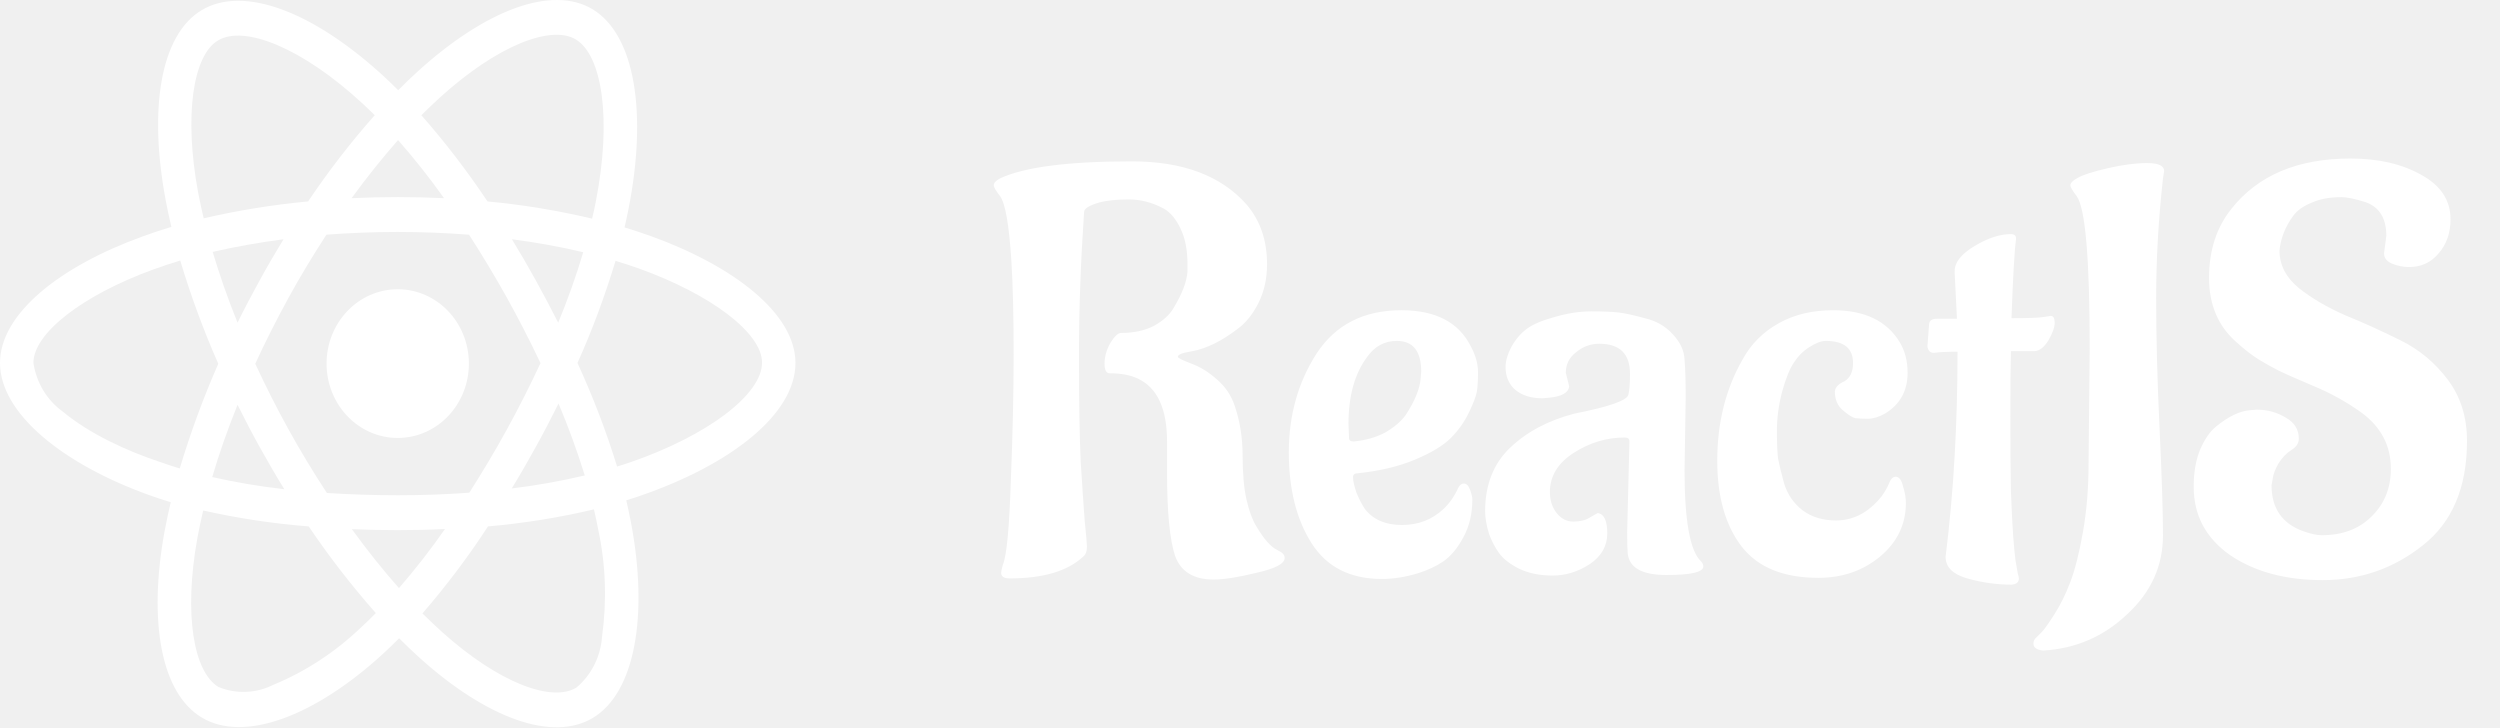
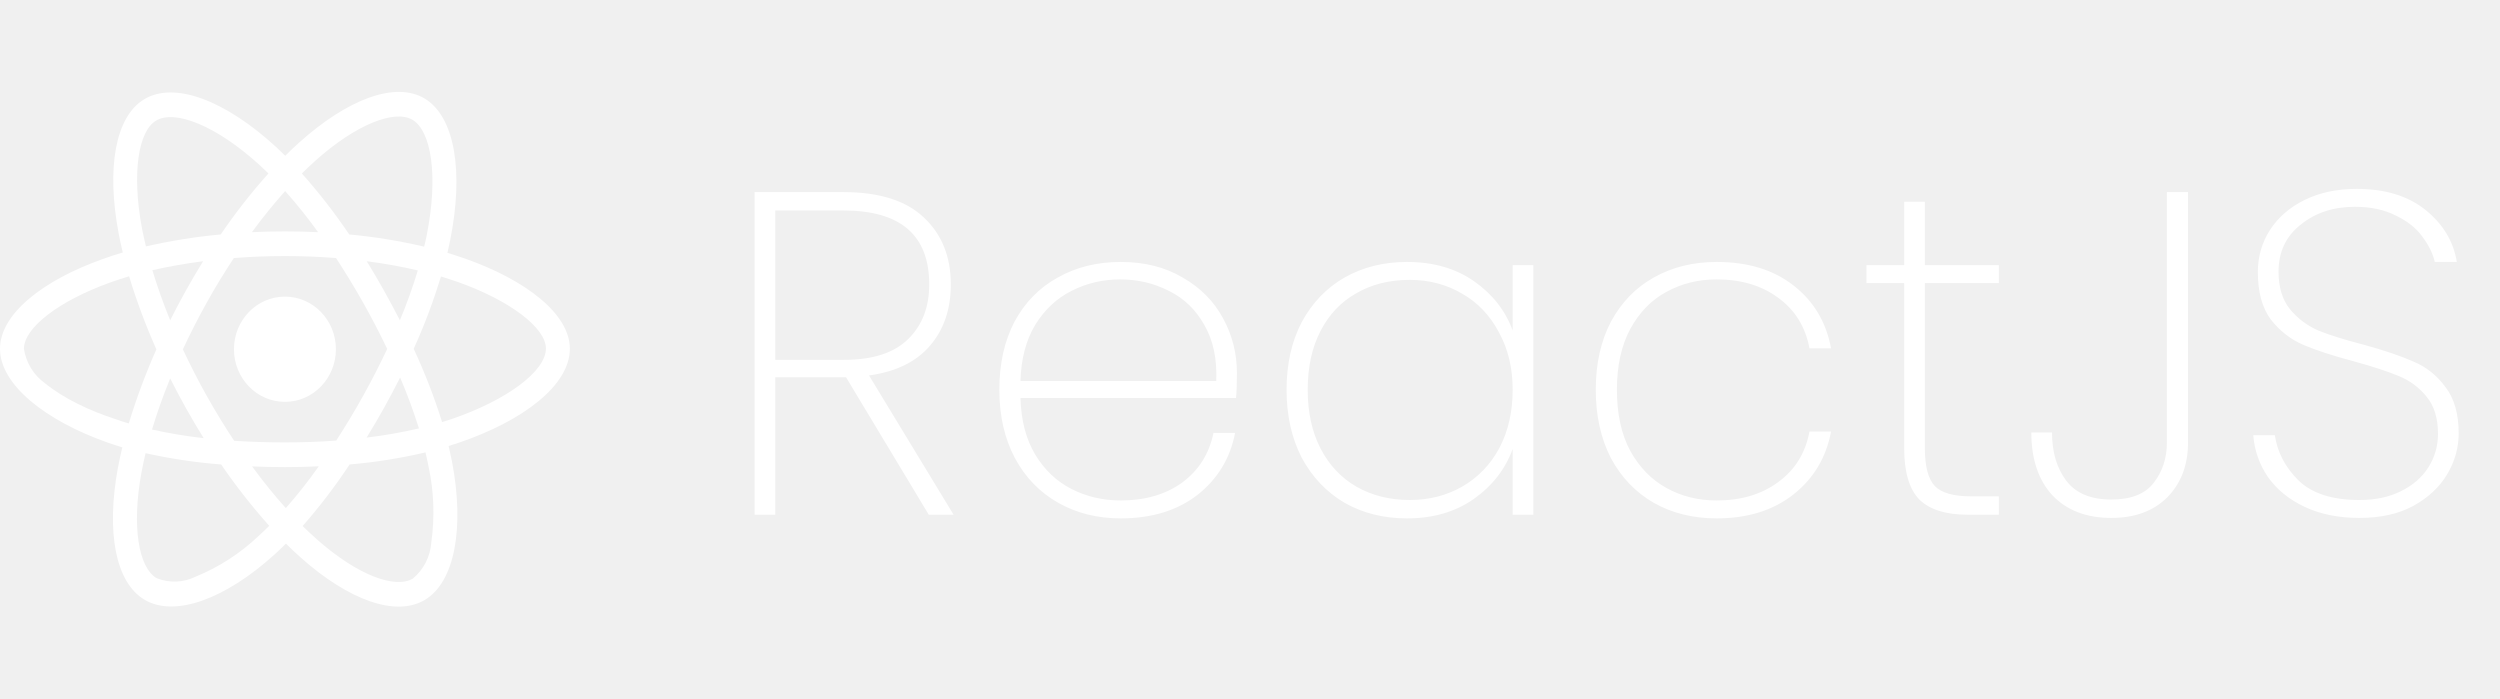
- <svg xmlns="http://www.w3.org/2000/svg" width="110" height="32" viewBox="0 0 110 32" fill="none">
-   <path d="M28.588 10.37C28.219 10.241 27.85 10.12 27.48 10.006C27.542 9.741 27.597 9.477 27.651 9.213C28.492 4.956 27.939 1.535 26.072 0.406C24.274 -0.672 21.342 0.449 18.375 3.149C18.081 3.413 17.794 3.692 17.52 3.97C17.336 3.785 17.145 3.599 16.953 3.42C13.843 0.535 10.726 -0.679 8.859 0.456C7.068 1.542 6.535 4.763 7.287 8.791C7.362 9.191 7.444 9.584 7.54 9.984C7.103 10.113 6.672 10.256 6.269 10.406C2.618 11.727 0 13.813 0 15.97C0 18.198 2.789 20.434 6.583 21.791C6.891 21.898 7.198 22.005 7.513 22.098C7.41 22.526 7.321 22.948 7.239 23.384C6.521 27.348 7.082 30.49 8.873 31.569C10.719 32.683 13.822 31.54 16.844 28.776C17.083 28.555 17.322 28.326 17.561 28.083C17.862 28.39 18.177 28.683 18.491 28.969C21.417 31.597 24.309 32.662 26.093 31.583C27.939 30.469 28.54 27.09 27.761 22.977C27.699 22.662 27.631 22.341 27.556 22.012C27.774 21.948 27.986 21.877 28.198 21.805C32.143 20.441 35 18.234 35 15.97C35 13.806 32.307 11.706 28.588 10.37ZM19.339 4.306C21.882 1.992 24.254 1.085 25.334 1.735C26.489 2.428 26.934 5.227 26.209 8.906C26.161 9.149 26.113 9.384 26.052 9.62C24.534 9.263 22.996 9.006 21.451 8.863C20.562 7.534 19.592 6.263 18.539 5.07C18.806 4.806 19.065 4.556 19.339 4.306ZM11.43 19.677C11.778 20.298 12.134 20.919 12.51 21.526C11.443 21.405 10.384 21.227 9.338 20.991C9.639 19.962 10.015 18.898 10.452 17.812C10.767 18.441 11.088 19.062 11.43 19.677ZM9.358 11.084C10.343 10.856 11.389 10.67 12.476 10.527C12.113 11.12 11.758 11.727 11.423 12.341C11.088 12.948 10.76 13.57 10.452 14.198C10.021 13.134 9.659 12.091 9.358 11.084ZM11.231 16.005C11.683 15.02 12.175 14.056 12.694 13.105C13.214 12.156 13.774 11.234 14.362 10.327C15.388 10.249 16.434 10.206 17.5 10.206C18.566 10.206 19.619 10.249 20.638 10.327C21.219 11.227 21.773 12.149 22.299 13.091C22.825 14.034 23.317 14.998 23.782 15.977C23.324 16.962 22.832 17.934 22.306 18.891C21.786 19.841 21.232 20.762 20.651 21.677C19.633 21.755 18.573 21.791 17.5 21.791C16.427 21.791 15.388 21.755 14.383 21.691C13.788 20.784 13.227 19.855 12.701 18.905C12.175 17.955 11.69 16.991 11.231 16.005ZM23.577 19.662C23.926 19.034 24.254 18.398 24.575 17.755C25.013 18.791 25.395 19.841 25.73 20.919C24.671 21.169 23.598 21.362 22.518 21.491C22.887 20.891 23.235 20.277 23.577 19.662ZM24.561 14.198C24.24 13.57 23.912 12.941 23.57 12.327C23.235 11.72 22.887 11.12 22.524 10.527C23.625 10.67 24.678 10.863 25.662 11.098C25.348 12.156 24.979 13.184 24.561 14.198ZM17.514 6.163C18.231 6.977 18.908 7.834 19.537 8.72C18.184 8.656 16.823 8.656 15.47 8.72C16.14 7.799 16.83 6.942 17.514 6.163ZM9.584 1.785C10.732 1.085 13.282 2.085 15.969 4.57C16.14 4.727 16.311 4.899 16.488 5.07C15.429 6.263 14.451 7.534 13.556 8.863C12.011 9.006 10.479 9.256 8.962 9.606C8.873 9.241 8.798 8.87 8.723 8.499C8.08 5.042 8.504 2.435 9.584 1.785ZM7.909 20.612C7.622 20.527 7.342 20.434 7.062 20.334C5.605 19.855 3.951 19.098 2.755 18.105C2.064 17.605 1.6 16.834 1.47 15.97C1.47 14.663 3.63 12.991 6.747 11.856C7.137 11.713 7.533 11.584 7.93 11.463C8.395 13.013 8.955 14.534 9.604 16.005C8.948 17.498 8.381 19.041 7.909 20.612ZM15.88 27.612C14.752 28.69 13.446 29.547 12.024 30.133C11.266 30.512 10.391 30.547 9.611 30.226C8.524 29.569 8.073 27.048 8.688 23.655C8.764 23.255 8.846 22.855 8.941 22.462C10.473 22.805 12.018 23.041 13.583 23.162C14.485 24.498 15.477 25.776 16.536 26.976C16.317 27.198 16.099 27.412 15.88 27.612ZM17.555 25.876C16.857 25.091 16.16 24.219 15.483 23.284C16.14 23.312 16.816 23.326 17.5 23.326C18.204 23.326 18.895 23.312 19.578 23.276C18.949 24.183 18.273 25.048 17.555 25.876ZM26.489 28.019C26.428 28.89 26.018 29.705 25.361 30.255C24.274 30.912 21.957 30.055 19.455 27.812C19.168 27.555 18.881 27.276 18.587 26.991C19.633 25.783 20.597 24.505 21.472 23.162C23.037 23.026 24.596 22.776 26.134 22.412C26.202 22.705 26.264 22.998 26.318 23.284C26.653 24.826 26.708 26.433 26.489 28.019ZM27.733 20.341C27.542 20.405 27.351 20.469 27.152 20.527C26.674 18.97 26.086 17.448 25.409 15.97C26.065 14.513 26.619 13.013 27.084 11.477C27.439 11.584 27.781 11.698 28.109 11.813C31.295 12.956 33.53 14.655 33.53 15.955C33.53 17.355 31.145 19.162 27.733 20.341ZM17.5 19.27C19.23 19.27 20.631 17.805 20.631 15.998C20.631 14.191 19.23 12.727 17.5 12.727C15.771 12.727 14.369 14.191 14.369 15.998C14.369 17.805 15.771 19.27 17.5 19.27Z" fill="white" />
-   <path d="M52.1 15.525C51.917 15.575 51.825 15.633 51.825 15.7C51.825 15.75 52.025 15.85 52.425 16C52.825 16.15 53.2 16.383 53.55 16.7C53.917 17.017 54.175 17.4 54.325 17.85C54.558 18.533 54.675 19.267 54.675 20.05C54.675 20.833 54.733 21.483 54.85 22C54.967 22.5 55.108 22.883 55.275 23.15C55.608 23.717 55.917 24.067 56.2 24.2L56.375 24.3C56.475 24.367 56.525 24.45 56.525 24.55C56.525 24.8 56.117 25.017 55.3 25.2C54.483 25.4 53.85 25.5 53.4 25.5C52.517 25.5 51.95 25.15 51.7 24.45C51.467 23.733 51.35 22.517 51.35 20.8V19.425C51.35 17.975 50.917 17.05 50.05 16.65C49.717 16.5 49.317 16.425 48.85 16.425H48.825C48.675 16.425 48.6 16.283 48.6 16C48.6 15.7 48.683 15.4 48.85 15.1C49.033 14.8 49.192 14.65 49.325 14.65C49.875 14.65 50.35 14.55 50.75 14.35C51.15 14.133 51.442 13.875 51.625 13.575C52.008 12.942 52.217 12.4 52.25 11.95V11.625C52.25 11.008 52.15 10.492 51.95 10.075C51.75 9.642 51.5 9.342 51.2 9.175C50.7 8.908 50.192 8.775 49.675 8.775C49.158 8.775 48.733 8.817 48.4 8.9C47.933 9.033 47.7 9.175 47.7 9.325C47.55 11.508 47.475 13.617 47.475 15.65C47.475 17.667 47.5 19.217 47.55 20.3C47.617 21.367 47.675 22.233 47.725 22.9C47.792 23.55 47.825 23.933 47.825 24.05C47.825 24.267 47.767 24.417 47.65 24.5C46.967 25.133 45.892 25.45 44.425 25.45C44.175 25.45 44.05 25.367 44.05 25.2C44.05 25.15 44.075 25.033 44.125 24.85C44.292 24.467 44.408 23.25 44.475 21.2C44.558 19.15 44.6 17.283 44.6 15.6C44.6 13.9 44.567 12.525 44.5 11.475C44.4 9.892 44.233 8.942 44 8.625C43.817 8.392 43.725 8.233 43.725 8.15C43.725 8.05 43.817 7.95 44 7.85C45.067 7.35 47 7.1 49.8 7.1C52.05 7.1 53.733 7.733 54.85 9C55.45 9.7 55.75 10.575 55.75 11.625C55.75 12.258 55.625 12.825 55.375 13.325C55.125 13.825 54.817 14.208 54.45 14.475C53.75 15.008 53.092 15.333 52.475 15.45L52.1 15.525ZM59.333 18.65L59.358 19.275C59.358 19.375 59.425 19.425 59.558 19.425C60.091 19.375 60.558 19.242 60.958 19.025C61.358 18.792 61.658 18.533 61.858 18.25C62.258 17.633 62.475 17.1 62.508 16.65L62.533 16.35C62.533 15.45 62.175 15 61.458 15C60.925 15 60.491 15.233 60.158 15.7C59.608 16.433 59.333 17.417 59.333 18.65ZM64.783 21.975C64.783 22.608 64.65 23.167 64.383 23.65C64.133 24.117 63.841 24.467 63.508 24.7C63.191 24.917 62.816 25.092 62.383 25.225C61.833 25.392 61.308 25.475 60.808 25.475C59.408 25.475 58.375 24.95 57.708 23.9C57.041 22.85 56.708 21.517 56.708 19.9C56.708 18.267 57.116 16.817 57.933 15.55C58.766 14.283 60.008 13.65 61.658 13.65C63.158 13.65 64.175 14.175 64.708 15.225C64.925 15.625 65.033 16.008 65.033 16.375C65.033 16.725 65.016 17.008 64.983 17.225C64.95 17.425 64.833 17.733 64.633 18.15C64.433 18.567 64.166 18.942 63.833 19.275C63.5 19.608 62.975 19.925 62.258 20.225C61.541 20.525 60.7 20.725 59.733 20.825C59.6 20.825 59.533 20.883 59.533 21C59.533 21.15 59.583 21.375 59.683 21.675C59.8 21.958 59.925 22.2 60.058 22.4C60.425 22.867 60.966 23.1 61.683 23.1C62.4 23.1 63.008 22.867 63.508 22.4C63.775 22.15 63.991 21.842 64.158 21.475C64.225 21.342 64.308 21.275 64.408 21.275C64.525 21.275 64.616 21.367 64.683 21.55C64.75 21.733 64.783 21.875 64.783 21.975ZM74.17 17.5L74.12 20.7C74.12 22.917 74.362 24.25 74.845 24.7C74.912 24.767 74.945 24.842 74.945 24.925C74.945 25.175 74.404 25.3 73.32 25.3C72.254 25.3 71.687 24.983 71.62 24.35C71.604 24.2 71.595 23.892 71.595 23.425L71.695 19.425C71.695 19.308 71.629 19.25 71.495 19.25C70.695 19.25 69.945 19.475 69.245 19.925C68.545 20.375 68.195 20.95 68.195 21.65C68.195 22.017 68.295 22.325 68.495 22.575C68.695 22.825 68.937 22.95 69.22 22.95C69.52 22.95 69.762 22.892 69.945 22.775C70.145 22.658 70.262 22.592 70.295 22.575C70.579 22.608 70.72 22.908 70.72 23.475C70.72 24.025 70.462 24.475 69.945 24.825C69.429 25.158 68.887 25.325 68.32 25.325C67.754 25.325 67.262 25.225 66.845 25.025C66.445 24.825 66.154 24.6 65.97 24.35C65.787 24.1 65.637 23.817 65.52 23.5C65.404 23.117 65.345 22.783 65.345 22.5C65.345 21.333 65.712 20.4 66.445 19.7C67.179 19 68.12 18.5 69.27 18.2C70.787 17.9 71.579 17.625 71.645 17.375C71.695 17.192 71.72 16.883 71.72 16.45C71.72 15.567 71.27 15.125 70.37 15.125C69.987 15.125 69.645 15.25 69.345 15.5C69.045 15.733 68.895 16.033 68.895 16.4L69.045 17C69.012 17.283 68.712 17.45 68.145 17.5L67.87 17.525C67.37 17.525 66.97 17.4 66.67 17.15C66.387 16.9 66.245 16.567 66.245 16.15C66.245 15.883 66.329 15.592 66.495 15.275C66.679 14.942 66.904 14.675 67.17 14.475C67.437 14.275 67.845 14.1 68.395 13.95C68.962 13.783 69.504 13.7 70.02 13.7C70.537 13.7 70.937 13.717 71.22 13.75C71.504 13.783 71.887 13.867 72.37 14C72.87 14.117 73.279 14.35 73.595 14.7C73.929 15.05 74.104 15.425 74.12 15.825C74.154 16.208 74.17 16.767 74.17 17.5ZM83.859 22.125C83.859 23.075 83.475 23.867 82.709 24.5C81.959 25.117 81.059 25.425 80.009 25.425C78.475 25.425 77.35 24.967 76.634 24.05C75.917 23.117 75.559 21.858 75.559 20.275C75.559 18.592 75.934 17.1 76.684 15.8C77.05 15.133 77.575 14.608 78.259 14.225C78.942 13.842 79.742 13.65 80.659 13.65C82.042 13.65 83.017 14.117 83.584 15.05C83.817 15.433 83.934 15.883 83.934 16.4C83.934 17.2 83.6 17.8 82.934 18.2C82.667 18.35 82.417 18.425 82.184 18.425C81.967 18.425 81.784 18.417 81.634 18.4C81.5 18.367 81.317 18.25 81.084 18.05C80.85 17.85 80.734 17.575 80.734 17.225C80.75 17.042 80.892 16.892 81.159 16.775C81.409 16.625 81.534 16.358 81.534 15.975C81.534 15.325 81.134 15 80.334 15C80.134 15 79.892 15.092 79.609 15.275C79.342 15.442 79.117 15.667 78.934 15.95C78.75 16.217 78.575 16.65 78.409 17.25C78.259 17.833 78.184 18.4 78.184 18.95C78.184 19.483 78.2 19.892 78.234 20.175C78.284 20.442 78.375 20.817 78.509 21.3C78.659 21.767 78.925 22.15 79.309 22.45C79.709 22.75 80.2 22.9 80.784 22.9C81.484 22.9 82.1 22.608 82.634 22.025C82.85 21.792 83.025 21.508 83.159 21.175C83.225 21.042 83.309 20.975 83.409 20.975C83.559 20.975 83.667 21.117 83.734 21.4C83.817 21.667 83.859 21.908 83.859 22.125ZM84.806 15.25L84.881 14.25C84.897 14.1 85.014 14.025 85.231 14.025H86.106L86.006 12.025V11.925C86.006 11.542 86.297 11.175 86.881 10.825C87.464 10.475 87.997 10.3 88.481 10.3C88.631 10.3 88.706 10.367 88.706 10.5V10.525C88.639 10.975 88.572 12.133 88.506 14C89.239 14 89.706 13.983 89.906 13.95C90.106 13.917 90.214 13.9 90.231 13.9C90.347 13.9 90.406 14 90.406 14.2C90.406 14.4 90.314 14.658 90.131 14.975C89.947 15.275 89.747 15.433 89.531 15.45H88.481C88.464 16.017 88.456 16.975 88.456 18.325C88.456 19.658 88.464 20.758 88.481 21.625C88.514 22.492 88.547 23.15 88.581 23.6C88.614 24.033 88.647 24.383 88.681 24.65C88.731 24.917 88.764 25.108 88.781 25.225C88.814 25.342 88.831 25.417 88.831 25.45C88.831 25.617 88.722 25.708 88.506 25.725C87.856 25.725 87.206 25.633 86.556 25.45C85.922 25.267 85.606 24.95 85.606 24.5C85.956 21.7 86.131 18.692 86.131 15.475C85.681 15.475 85.339 15.492 85.106 15.525H85.081C84.931 15.525 84.839 15.433 84.806 15.25ZM91.897 20.375L91.947 15.325C91.947 11.375 91.755 9.142 91.371 8.625C91.188 8.392 91.097 8.233 91.097 8.15C91.097 8.05 91.205 7.942 91.421 7.825C91.655 7.692 92.097 7.55 92.746 7.4C93.397 7.25 93.972 7.175 94.472 7.175C94.972 7.175 95.222 7.292 95.222 7.525L95.171 7.85C94.972 9.65 94.871 11.408 94.871 13.125C94.871 14.842 94.921 16.758 95.022 18.875C95.121 20.992 95.171 22.55 95.171 23.55C95.171 24.9 94.647 26.058 93.597 27.025C92.563 28.008 91.33 28.542 89.897 28.625C89.613 28.592 89.472 28.492 89.472 28.325C89.472 28.208 89.513 28.117 89.597 28.05C89.663 27.983 89.746 27.9 89.847 27.8C89.947 27.7 90.13 27.442 90.397 27.025C90.663 26.608 90.897 26.133 91.097 25.6C91.296 25.083 91.48 24.358 91.647 23.425C91.813 22.492 91.897 21.475 91.897 20.375ZM104.898 11.15L104.998 10.375C104.998 9.608 104.698 9.117 104.098 8.9C103.632 8.75 103.273 8.675 103.023 8.675H102.998C102.498 8.675 102.065 8.758 101.698 8.925C101.332 9.075 101.065 9.267 100.898 9.5C100.548 9.983 100.348 10.492 100.298 11.025C100.298 11.658 100.582 12.208 101.148 12.675C101.715 13.125 102.398 13.525 103.198 13.875C104.015 14.208 104.823 14.575 105.623 14.975C106.44 15.375 107.132 15.95 107.698 16.7C108.265 17.45 108.548 18.35 108.548 19.4C108.548 21.45 107.898 22.983 106.598 24C105.315 25.017 103.848 25.525 102.198 25.525C100.565 25.525 99.207 25.158 98.123 24.425C97.057 23.675 96.523 22.675 96.523 21.425V21.4C96.523 20.783 96.615 20.25 96.798 19.8C96.998 19.333 97.232 18.992 97.498 18.775C98.048 18.325 98.548 18.083 98.998 18.05L99.298 18.025C99.765 18.025 100.19 18.142 100.573 18.375C100.957 18.592 101.148 18.9 101.148 19.3C101.148 19.5 101.04 19.667 100.823 19.8C100.607 19.933 100.415 20.133 100.248 20.4C100.098 20.667 100.015 20.892 99.998 21.075L99.948 21.35C99.948 22.367 100.415 23.042 101.348 23.375C101.682 23.492 101.948 23.55 102.148 23.55C103.065 23.55 103.798 23.275 104.348 22.725C104.915 22.175 105.198 21.475 105.198 20.625C105.198 19.608 104.765 18.783 103.898 18.15C103.248 17.683 102.54 17.292 101.773 16.975C101.023 16.658 100.515 16.433 100.248 16.3C99.982 16.167 99.698 16.008 99.398 15.825C99.098 15.642 98.765 15.383 98.398 15.05C97.598 14.35 97.198 13.408 97.198 12.225C97.198 11.025 97.523 10.017 98.173 9.2C99.34 7.717 101.09 6.975 103.423 6.975C104.657 6.975 105.698 7.217 106.548 7.7C107.398 8.167 107.823 8.817 107.823 9.65C107.823 10.25 107.648 10.75 107.298 11.15C106.965 11.55 106.532 11.75 105.998 11.75C105.748 11.75 105.498 11.7 105.248 11.6C105.015 11.5 104.898 11.35 104.898 11.15Z" fill="white" />
+ <svg xmlns="http://www.w3.org/2000/svg" width="136" height="38" viewBox="0 0 136 38" fill="none">
+   <path d="M25.321 14.074C24.994 13.961 24.667 13.855 24.34 13.755C24.394 13.524 24.443 13.293 24.491 13.061C25.236 9.336 24.745 6.343 23.093 5.355C21.5 4.412 18.903 5.393 16.275 7.755C16.015 7.987 15.76 8.23 15.518 8.474C15.355 8.312 15.185 8.149 15.016 7.993C12.261 5.468 9.5 4.405 7.847 5.399C6.261 6.349 5.788 9.168 6.454 12.693C6.521 13.043 6.594 13.386 6.678 13.736C6.291 13.849 5.909 13.974 5.552 14.105C2.319 15.261 0 17.086 0 18.974C0 20.923 2.47 22.88 5.831 24.067C6.103 24.161 6.376 24.254 6.654 24.336C6.563 24.711 6.485 25.079 6.412 25.461C5.776 28.929 6.273 31.679 7.859 32.623C9.494 33.598 12.243 32.598 14.919 30.179C15.131 29.985 15.343 29.785 15.555 29.573C15.821 29.842 16.099 30.098 16.378 30.348C18.969 32.648 21.53 33.579 23.111 32.635C24.745 31.66 25.278 28.704 24.588 25.104C24.534 24.829 24.473 24.548 24.406 24.261C24.6 24.204 24.788 24.142 24.976 24.079C28.469 22.886 31 20.955 31 18.974C31 17.08 28.614 15.242 25.321 14.074ZM17.129 8.768C19.381 6.743 21.482 5.949 22.439 6.518C23.462 7.124 23.855 9.574 23.214 12.793C23.171 13.005 23.129 13.211 23.074 13.418C21.73 13.105 20.368 12.88 19 12.755C18.212 11.593 17.353 10.48 16.42 9.436C16.656 9.205 16.887 8.987 17.129 8.768ZM10.123 22.217C10.432 22.761 10.747 23.305 11.08 23.836C10.136 23.73 9.197 23.573 8.271 23.367C8.537 22.467 8.87 21.536 9.258 20.586C9.536 21.136 9.821 21.68 10.123 22.217ZM8.289 14.699C9.161 14.499 10.087 14.336 11.05 14.211C10.729 14.73 10.414 15.261 10.117 15.799C9.821 16.33 9.53 16.874 9.258 17.424C8.876 16.492 8.555 15.58 8.289 14.699ZM9.948 19.005C10.348 18.142 10.783 17.299 11.244 16.467C11.704 15.636 12.2 14.83 12.721 14.036C13.629 13.967 14.556 13.93 15.5 13.93C16.445 13.93 17.377 13.967 18.279 14.036C18.794 14.824 19.284 15.63 19.75 16.455C20.217 17.28 20.652 18.123 21.064 18.98C20.659 19.842 20.223 20.692 19.756 21.53C19.296 22.361 18.806 23.167 18.291 23.967C17.389 24.036 16.451 24.067 15.5 24.067C14.549 24.067 13.629 24.036 12.739 23.98C12.212 23.186 11.716 22.373 11.25 21.542C10.783 20.711 10.354 19.867 9.948 19.005ZM20.883 22.204C21.191 21.655 21.482 21.098 21.767 20.536C22.154 21.442 22.493 22.361 22.79 23.305C21.851 23.523 20.901 23.692 19.944 23.805C20.271 23.279 20.58 22.742 20.883 22.204ZM21.755 17.424C21.47 16.874 21.179 16.324 20.877 15.786C20.58 15.255 20.271 14.73 19.95 14.211C20.925 14.336 21.857 14.505 22.729 14.711C22.451 15.636 22.124 16.536 21.755 17.424ZM15.512 10.393C16.148 11.105 16.747 11.855 17.304 12.63C16.105 12.574 14.901 12.574 13.702 12.63C14.295 11.824 14.907 11.074 15.512 10.393ZM8.489 6.562C9.506 5.949 11.764 6.824 14.144 8.999C14.295 9.136 14.447 9.286 14.604 9.436C13.665 10.48 12.8 11.593 12.006 12.755C10.638 12.88 9.282 13.099 7.938 13.405C7.859 13.086 7.792 12.761 7.726 12.436C7.157 9.411 7.532 7.13 8.489 6.562ZM7.005 23.036C6.751 22.961 6.503 22.88 6.254 22.792C4.965 22.373 3.5 21.711 2.44 20.842C1.829 20.405 1.417 19.73 1.302 18.974C1.302 17.83 3.215 16.367 5.976 15.374C6.321 15.249 6.672 15.136 7.023 15.03C7.435 16.386 7.932 17.717 8.507 19.005C7.926 20.311 7.423 21.661 7.005 23.036ZM14.065 29.16C13.066 30.104 11.91 30.854 10.65 31.367C9.978 31.698 9.203 31.729 8.513 31.448C7.55 30.873 7.151 28.667 7.696 25.698C7.762 25.348 7.835 24.998 7.92 24.654C9.276 24.954 10.644 25.161 12.031 25.267C12.83 26.436 13.708 27.554 14.646 28.604C14.453 28.798 14.259 28.985 14.065 29.16ZM15.548 27.642C14.931 26.954 14.313 26.192 13.714 25.373C14.295 25.398 14.895 25.411 15.5 25.411C16.124 25.411 16.735 25.398 17.341 25.367C16.784 26.161 16.184 26.917 15.548 27.642ZM23.462 29.517C23.407 30.279 23.044 30.992 22.463 31.473C21.5 32.048 19.448 31.298 17.232 29.335C16.977 29.11 16.723 28.867 16.463 28.617C17.389 27.561 18.243 26.442 19.018 25.267C20.404 25.148 21.785 24.929 23.147 24.611C23.208 24.867 23.262 25.123 23.311 25.373C23.607 26.723 23.656 28.129 23.462 29.517ZM24.564 22.798C24.394 22.855 24.225 22.911 24.049 22.961C23.625 21.598 23.105 20.267 22.505 18.974C23.087 17.698 23.577 16.386 23.989 15.042C24.303 15.136 24.606 15.236 24.897 15.336C27.718 16.336 29.698 17.823 29.698 18.961C29.698 20.186 27.585 21.767 24.564 22.798ZM15.5 21.861C17.032 21.861 18.273 20.58 18.273 18.998C18.273 17.417 17.032 16.136 15.5 16.136C13.968 16.136 12.727 17.417 12.727 18.998C12.727 20.58 13.968 21.861 15.5 21.861Z" fill="white" />
+   <path d="M50.525 28L46.025 20.525H45.925H42.175V28H41.05V10.45H45.875C47.825 10.45 49.283 10.908 50.25 11.825C51.233 12.742 51.725 13.958 51.725 15.475C51.725 16.825 51.342 17.942 50.575 18.825C49.825 19.692 48.725 20.225 47.275 20.425L51.875 28H50.525ZM42.175 19.575H45.925C47.475 19.575 48.633 19.2 49.4 18.45C50.167 17.7 50.55 16.708 50.55 15.475C50.55 12.792 48.992 11.45 45.875 11.45H42.175V19.575ZM67.289 20.3C67.289 20.9 67.272 21.35 67.239 21.65H55.514C55.547 22.867 55.814 23.892 56.314 24.725C56.814 25.558 57.472 26.183 58.289 26.6C59.105 27.017 59.997 27.225 60.964 27.225C62.297 27.225 63.414 26.9 64.314 26.25C65.214 25.583 65.78 24.683 66.014 23.55H67.189C66.922 24.933 66.239 26.058 65.139 26.925C64.039 27.775 62.647 28.2 60.964 28.2C59.697 28.2 58.564 27.917 57.564 27.35C56.564 26.783 55.78 25.975 55.214 24.925C54.647 23.858 54.364 22.617 54.364 21.2C54.364 19.783 54.639 18.55 55.189 17.5C55.755 16.45 56.539 15.65 57.539 15.1C58.539 14.533 59.68 14.25 60.964 14.25C62.264 14.25 63.389 14.533 64.339 15.1C65.305 15.65 66.039 16.392 66.539 17.325C67.039 18.242 67.289 19.233 67.289 20.3ZM66.164 20.725C66.214 19.525 65.997 18.508 65.514 17.675C65.047 16.842 64.405 16.225 63.589 15.825C62.772 15.408 61.889 15.2 60.939 15.2C59.989 15.2 59.105 15.408 58.289 15.825C57.489 16.225 56.83 16.842 56.314 17.675C55.814 18.508 55.547 19.525 55.514 20.725H66.164ZM69.989 21.2C69.989 19.8 70.264 18.575 70.814 17.525C71.38 16.475 72.155 15.667 73.139 15.1C74.139 14.533 75.272 14.25 76.539 14.25C77.972 14.25 79.189 14.6 80.189 15.3C81.189 16 81.889 16.892 82.289 17.975V14.425H83.414V28H82.289V24.425C81.889 25.525 81.18 26.433 80.164 27.15C79.164 27.85 77.955 28.2 76.539 28.2C75.272 28.2 74.139 27.917 73.139 27.35C72.155 26.767 71.38 25.95 70.814 24.9C70.264 23.833 69.989 22.6 69.989 21.2ZM82.289 21.2C82.289 20.017 82.039 18.975 81.539 18.075C81.055 17.158 80.389 16.458 79.539 15.975C78.689 15.475 77.739 15.225 76.689 15.225C75.589 15.225 74.622 15.467 73.789 15.95C72.955 16.417 72.305 17.1 71.839 18C71.372 18.9 71.139 19.967 71.139 21.2C71.139 22.433 71.372 23.5 71.839 24.4C72.305 25.3 72.955 25.992 73.789 26.475C74.639 26.958 75.605 27.2 76.689 27.2C77.739 27.2 78.689 26.958 79.539 26.475C80.405 25.975 81.08 25.275 81.564 24.375C82.047 23.458 82.289 22.4 82.289 21.2ZM86.81 21.2C86.81 19.783 87.085 18.55 87.635 17.5C88.202 16.45 88.977 15.65 89.96 15.1C90.96 14.533 92.102 14.25 93.385 14.25C95.085 14.25 96.477 14.675 97.56 15.525C98.66 16.375 99.343 17.517 99.61 18.95H98.435C98.218 17.783 97.652 16.867 96.735 16.2C95.835 15.533 94.718 15.2 93.385 15.2C92.385 15.2 91.477 15.425 90.66 15.875C89.843 16.308 89.185 16.983 88.685 17.9C88.202 18.8 87.96 19.9 87.96 21.2C87.96 22.517 88.202 23.625 88.685 24.525C89.185 25.425 89.843 26.1 90.66 26.55C91.477 27 92.385 27.225 93.385 27.225C94.718 27.225 95.835 26.892 96.735 26.225C97.652 25.558 98.218 24.642 98.435 23.475H99.61C99.343 24.892 98.66 26.033 97.56 26.9C96.46 27.767 95.068 28.2 93.385 28.2C92.102 28.2 90.96 27.917 89.96 27.35C88.977 26.783 88.202 25.975 87.635 24.925C87.085 23.858 86.81 22.617 86.81 21.2ZM104.712 15.4V24.375C104.712 25.375 104.896 26.067 105.262 26.45C105.629 26.817 106.279 27 107.212 27H108.737V28H107.037C105.854 28 104.979 27.725 104.412 27.175C103.862 26.608 103.587 25.675 103.587 24.375V15.4H101.537V14.425H103.587V10.975H104.712V14.425H108.737V15.4H104.712ZM119.029 10.45V24.075C119.029 25.292 118.654 26.283 117.904 27.05C117.154 27.8 116.138 28.175 114.854 28.175C113.504 28.175 112.438 27.767 111.654 26.95C110.888 26.117 110.504 24.975 110.504 23.525H111.629C111.629 24.592 111.888 25.467 112.404 26.15C112.921 26.833 113.738 27.175 114.854 27.175C115.921 27.175 116.688 26.875 117.154 26.275C117.638 25.658 117.879 24.925 117.879 24.075V10.45H119.029ZM128.352 28.175C127.218 28.175 126.227 27.975 125.377 27.575C124.527 27.175 123.86 26.633 123.377 25.95C122.91 25.267 122.643 24.508 122.577 23.675H123.752C123.885 24.592 124.31 25.408 125.027 26.125C125.76 26.842 126.868 27.2 128.352 27.2C129.218 27.2 129.968 27.042 130.602 26.725C131.252 26.408 131.752 25.975 132.102 25.425C132.452 24.875 132.627 24.267 132.627 23.6C132.627 22.75 132.418 22.075 132.002 21.575C131.602 21.075 131.093 20.7 130.477 20.45C129.877 20.2 129.06 19.933 128.027 19.65C126.893 19.35 125.977 19.05 125.277 18.75C124.593 18.45 124.01 17.992 123.527 17.375C123.06 16.742 122.827 15.883 122.827 14.8C122.827 13.967 123.043 13.208 123.477 12.525C123.927 11.825 124.56 11.275 125.377 10.875C126.193 10.475 127.135 10.275 128.202 10.275C129.752 10.275 131.002 10.658 131.952 11.425C132.902 12.192 133.468 13.133 133.652 14.25H132.452C132.352 13.8 132.127 13.342 131.777 12.875C131.443 12.408 130.96 12.025 130.327 11.725C129.71 11.408 128.968 11.25 128.102 11.25C126.935 11.25 125.952 11.575 125.152 12.225C124.352 12.858 123.952 13.708 123.952 14.775C123.952 15.625 124.16 16.308 124.577 16.825C124.993 17.325 125.502 17.708 126.102 17.975C126.718 18.225 127.543 18.483 128.577 18.75C129.727 19.067 130.635 19.375 131.302 19.675C131.985 19.958 132.56 20.417 133.027 21.05C133.51 21.667 133.752 22.508 133.752 23.575C133.752 24.358 133.543 25.1 133.127 25.8C132.71 26.5 132.093 27.075 131.277 27.525C130.477 27.958 129.502 28.175 128.352 28.175Z" fill="white" />
</svg>
